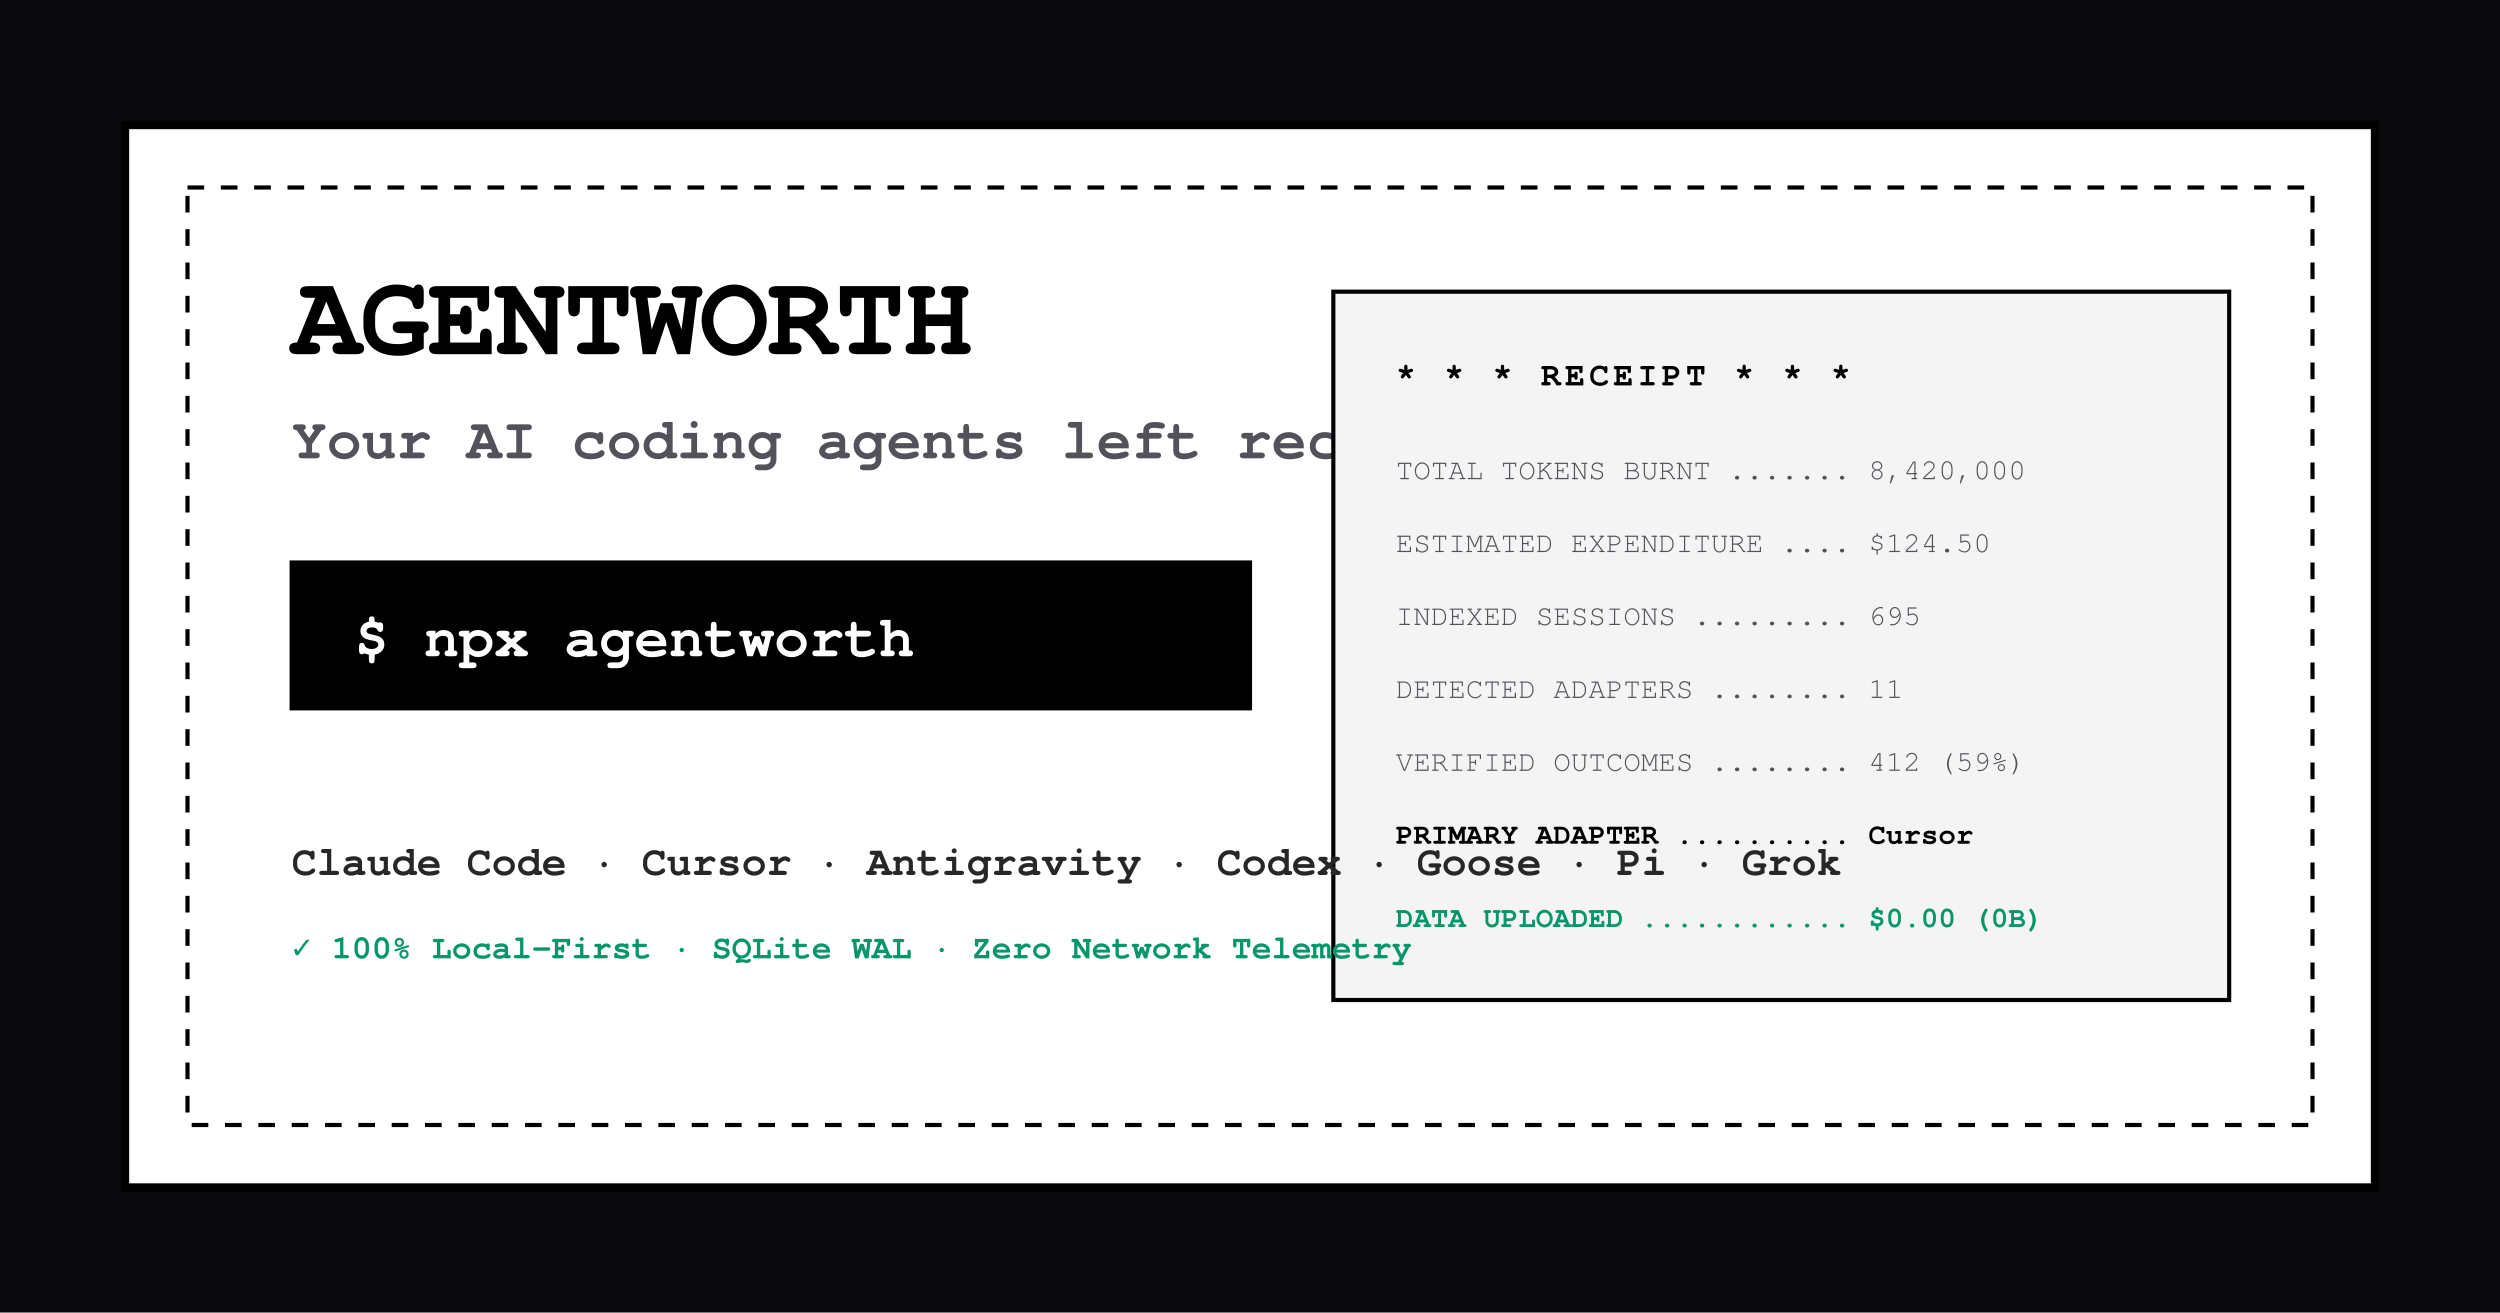
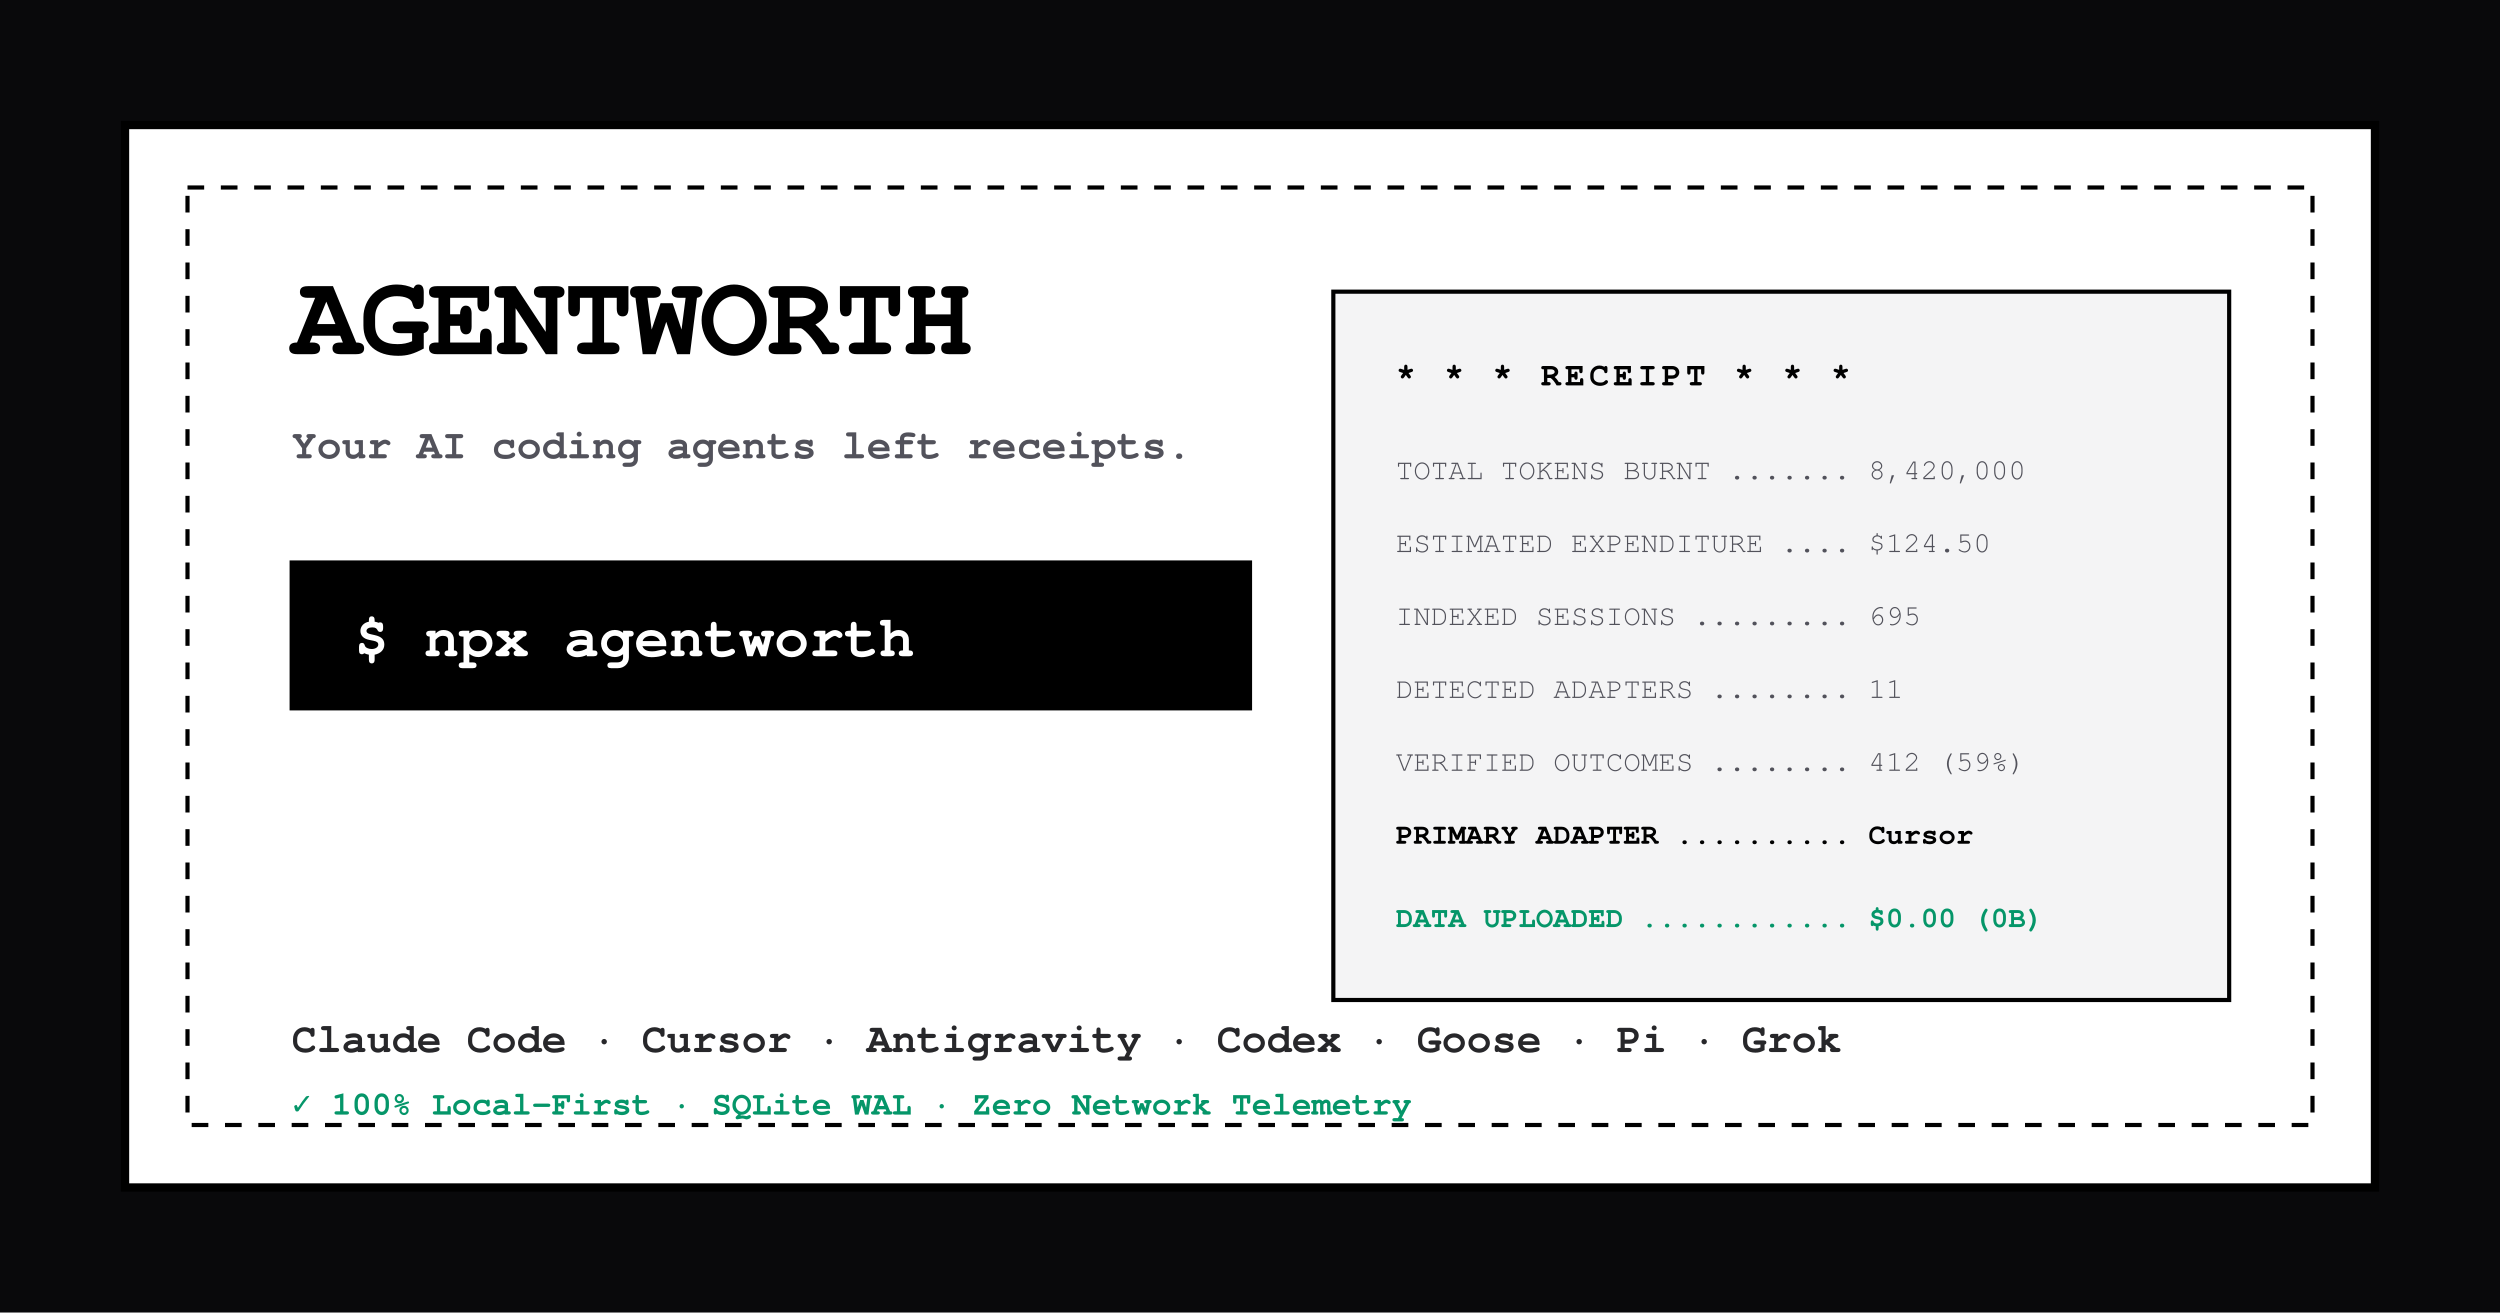
<svg xmlns="http://www.w3.org/2000/svg" viewBox="0 0 1200 630" width="1200" height="630">
  <rect width="1200" height="630" fill="#09090b" />
  <rect x="60" y="60" width="1080" height="510" fill="#ffffff" stroke="#000000" stroke-width="4" rx="0" />
  <rect x="90" y="90" width="1020" height="450" fill="#ffffff" stroke="#000000" stroke-width="2" stroke-dasharray="8 8" />
  <text x="140" y="170" font-family="monospace, 'JetBrains Mono', Courier" font-size="56" font-weight="900" fill="#000000" letter-spacing="-1">AGENTWORTH</text>
-   <text x="140" y="220" font-family="monospace, 'JetBrains Mono', Courier" font-size="28" font-weight="600" fill="#52525b">Your AI coding agents left receipts.</text>
+   <text x="140" y="220" font-family="monospace, 'JetBrains Mono', Courier" font-size="20" font-weight="600" fill="#52525b">Your AI coding agents left receipts.</text>
  <rect x="140" y="270" width="460" height="70" fill="#000000" stroke="#000000" stroke-width="2" />
  <text x="170" y="315" font-family="monospace, 'JetBrains Mono', Courier" font-size="28" font-weight="700" fill="#ffffff">$ npx agentworth</text>
  <rect x="640" y="140" width="430" height="340" fill="#f4f4f5" stroke="#000000" stroke-width="2" />
  <text x="670" y="185" font-family="monospace, 'JetBrains Mono', Courier" font-size="16" font-weight="800" fill="#000000" letter-spacing="2">* * * RECEIPT * * *</text>
  <text x="670" y="230" font-family="monospace, 'JetBrains Mono', Courier" font-size="14" fill="#52525b">TOTAL TOKENS BURNT ....... 8,420,000</text>
  <text x="670" y="265" font-family="monospace, 'JetBrains Mono', Courier" font-size="14" fill="#52525b">ESTIMATED EXPENDITURE .... $124.50</text>
  <text x="670" y="300" font-family="monospace, 'JetBrains Mono', Courier" font-size="14" fill="#52525b">INDEXED SESSIONS ......... 695</text>
  <text x="670" y="335" font-family="monospace, 'JetBrains Mono', Courier" font-size="14" fill="#52525b">DETECTED ADAPTERS ........ 11</text>
  <text x="670" y="370" font-family="monospace, 'JetBrains Mono', Courier" font-size="14" fill="#52525b">VERIFIED OUTCOMES ........ 412 (59%)</text>
  <text x="670" y="405" font-family="monospace, 'JetBrains Mono', Courier" font-size="14" font-weight="700" fill="#000000">PRIMARY ADAPTER .......... Cursor</text>
  <text x="670" y="445" font-family="monospace, 'JetBrains Mono', Courier" font-size="14" font-weight="800" fill="#059669">DATA UPLOADED ............ $0.00 (0B)</text>
-   <text x="140" y="420" font-family="monospace, 'JetBrains Mono', Courier" font-size="20" font-weight="600" fill="#27272a">Claude Code · Cursor · Antigravity · Codex · Goose · Pi · Grok</text>
-   <text x="140" y="460" font-family="monospace, 'JetBrains Mono', Courier" font-size="16" font-weight="700" fill="#059669">✓ 100% Local-First · SQLite WAL · Zero Network Telemetry</text>
+   <text x="140" y="505" font-family="monospace, 'JetBrains Mono', Courier" font-size="20" font-weight="600" fill="#27272a">Claude Code · Cursor · Antigravity · Codex · Goose · Pi · Grok</text>
+   <text x="140" y="535" font-family="monospace, 'JetBrains Mono', Courier" font-size="16" font-weight="700" fill="#059669">✓ 100% Local-First · SQLite WAL · Zero Network Telemetry</text>
</svg>
